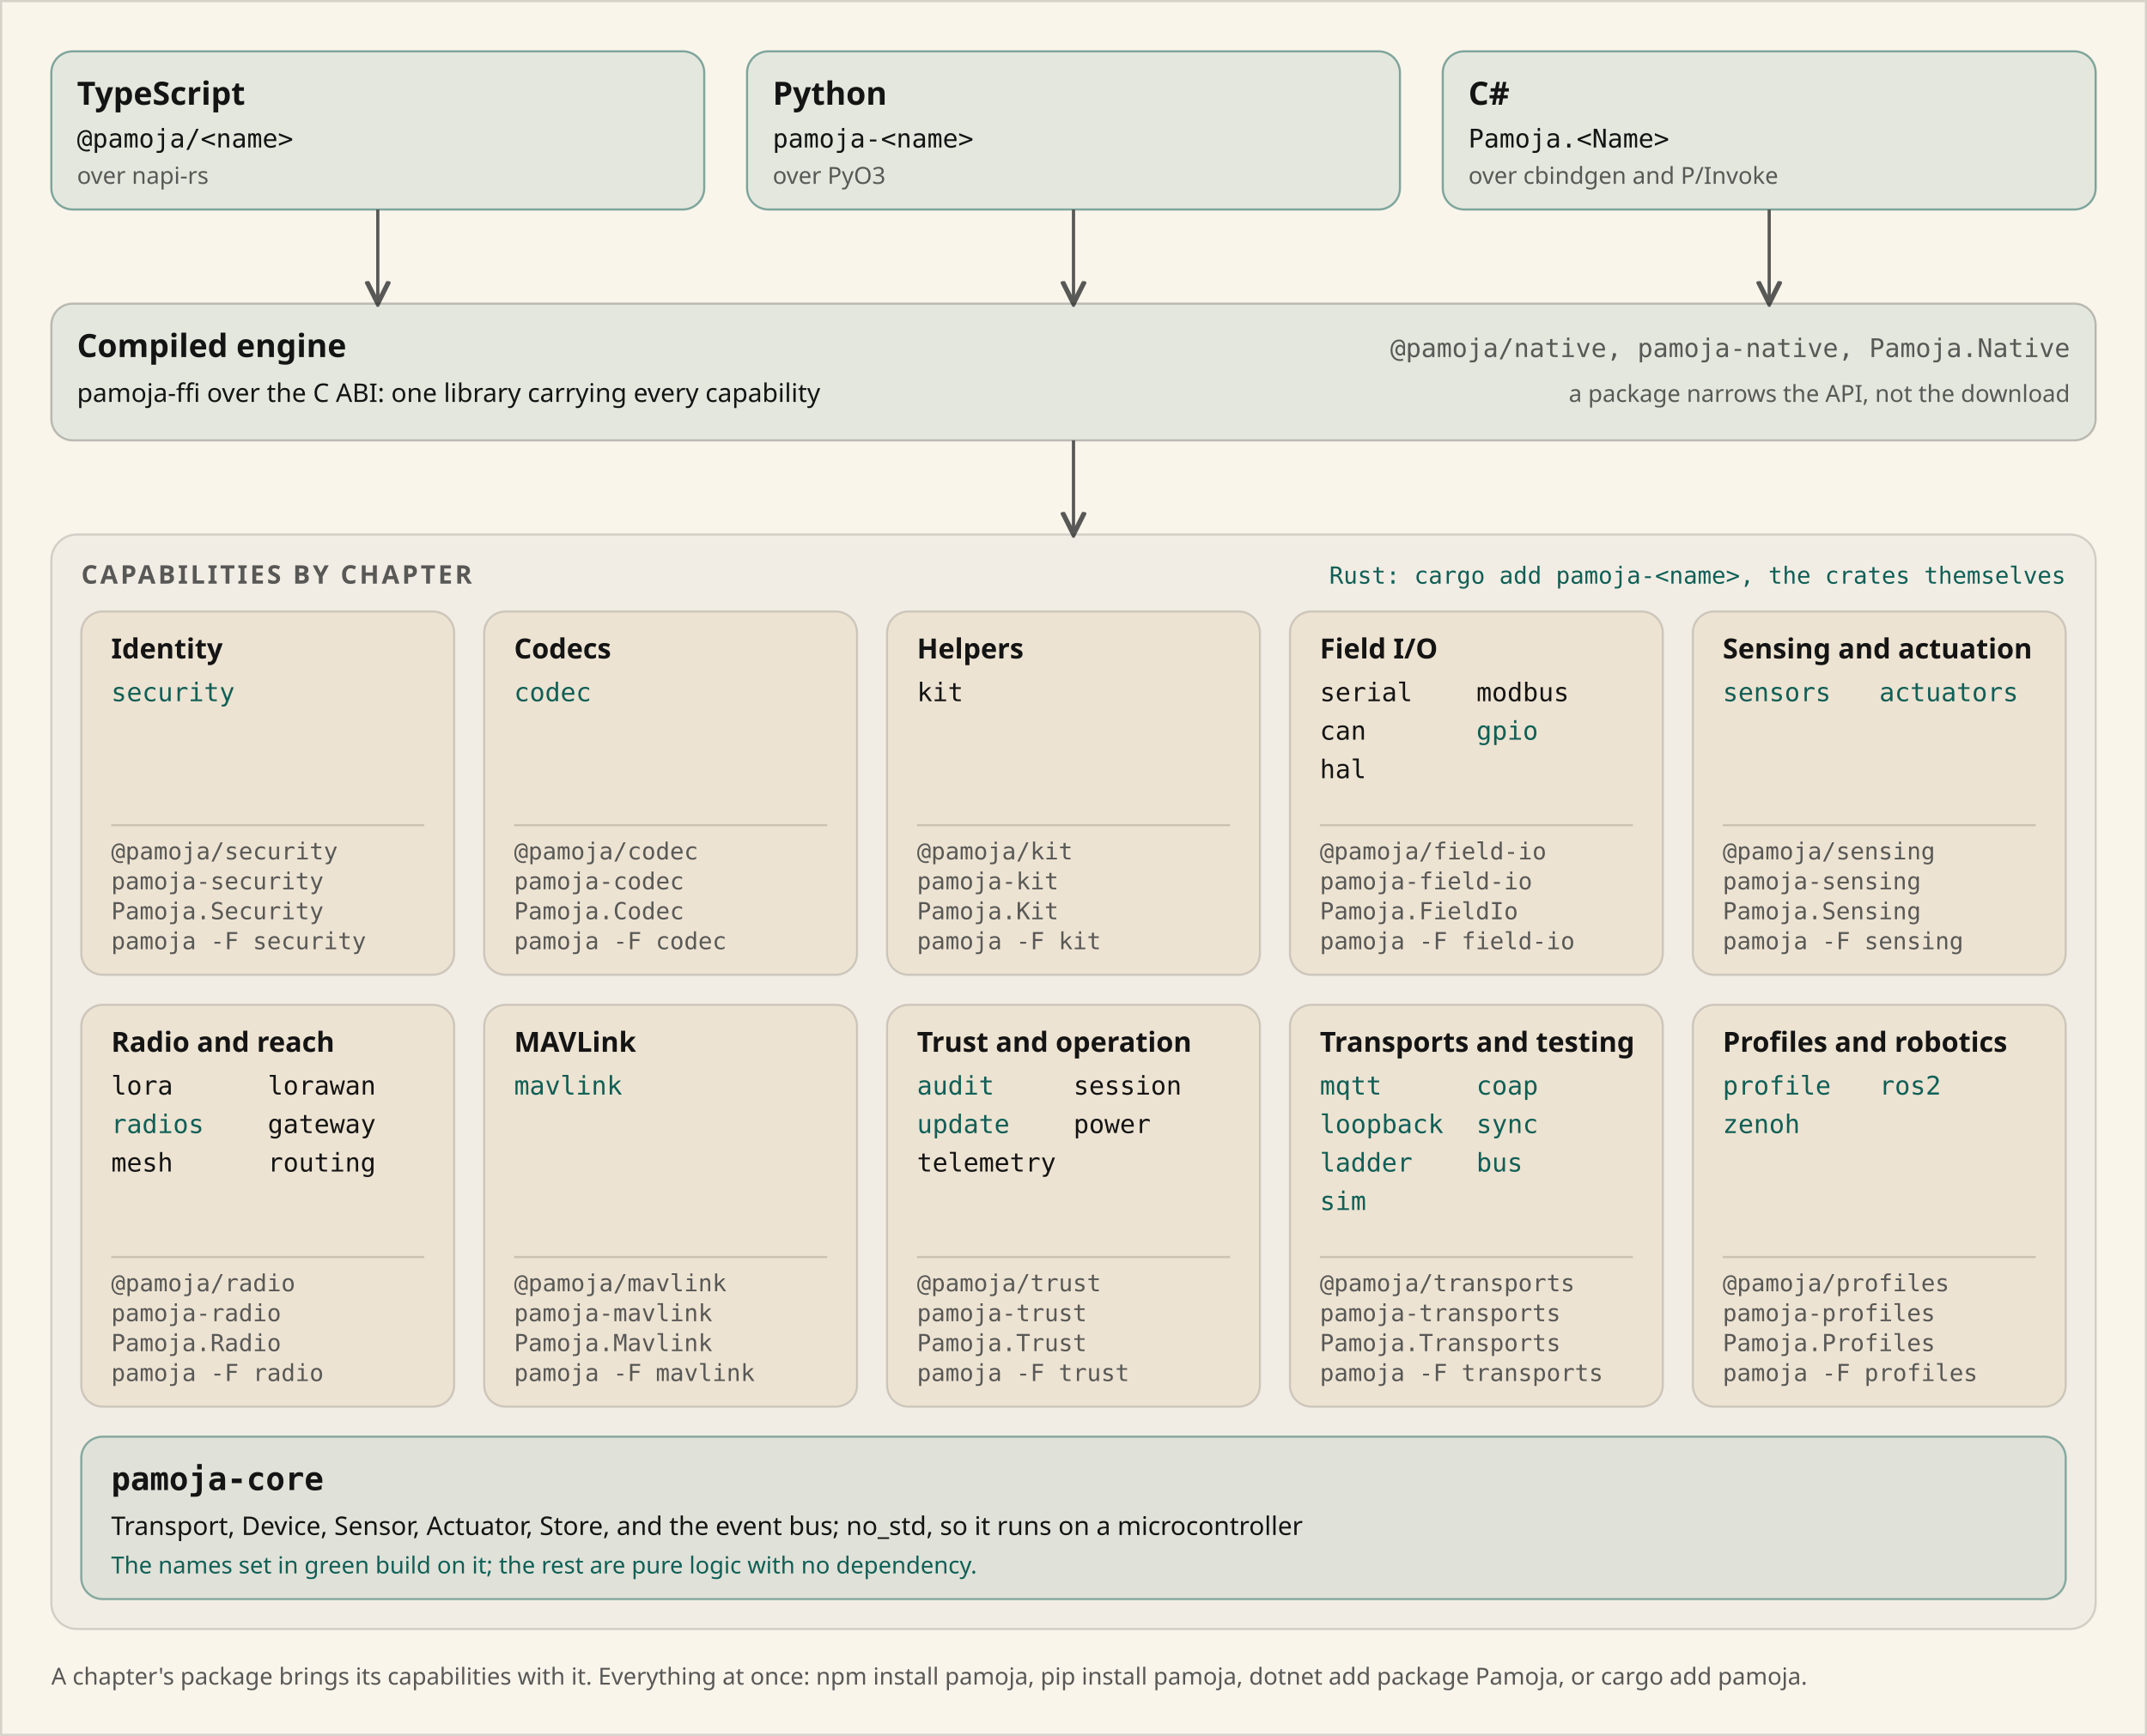
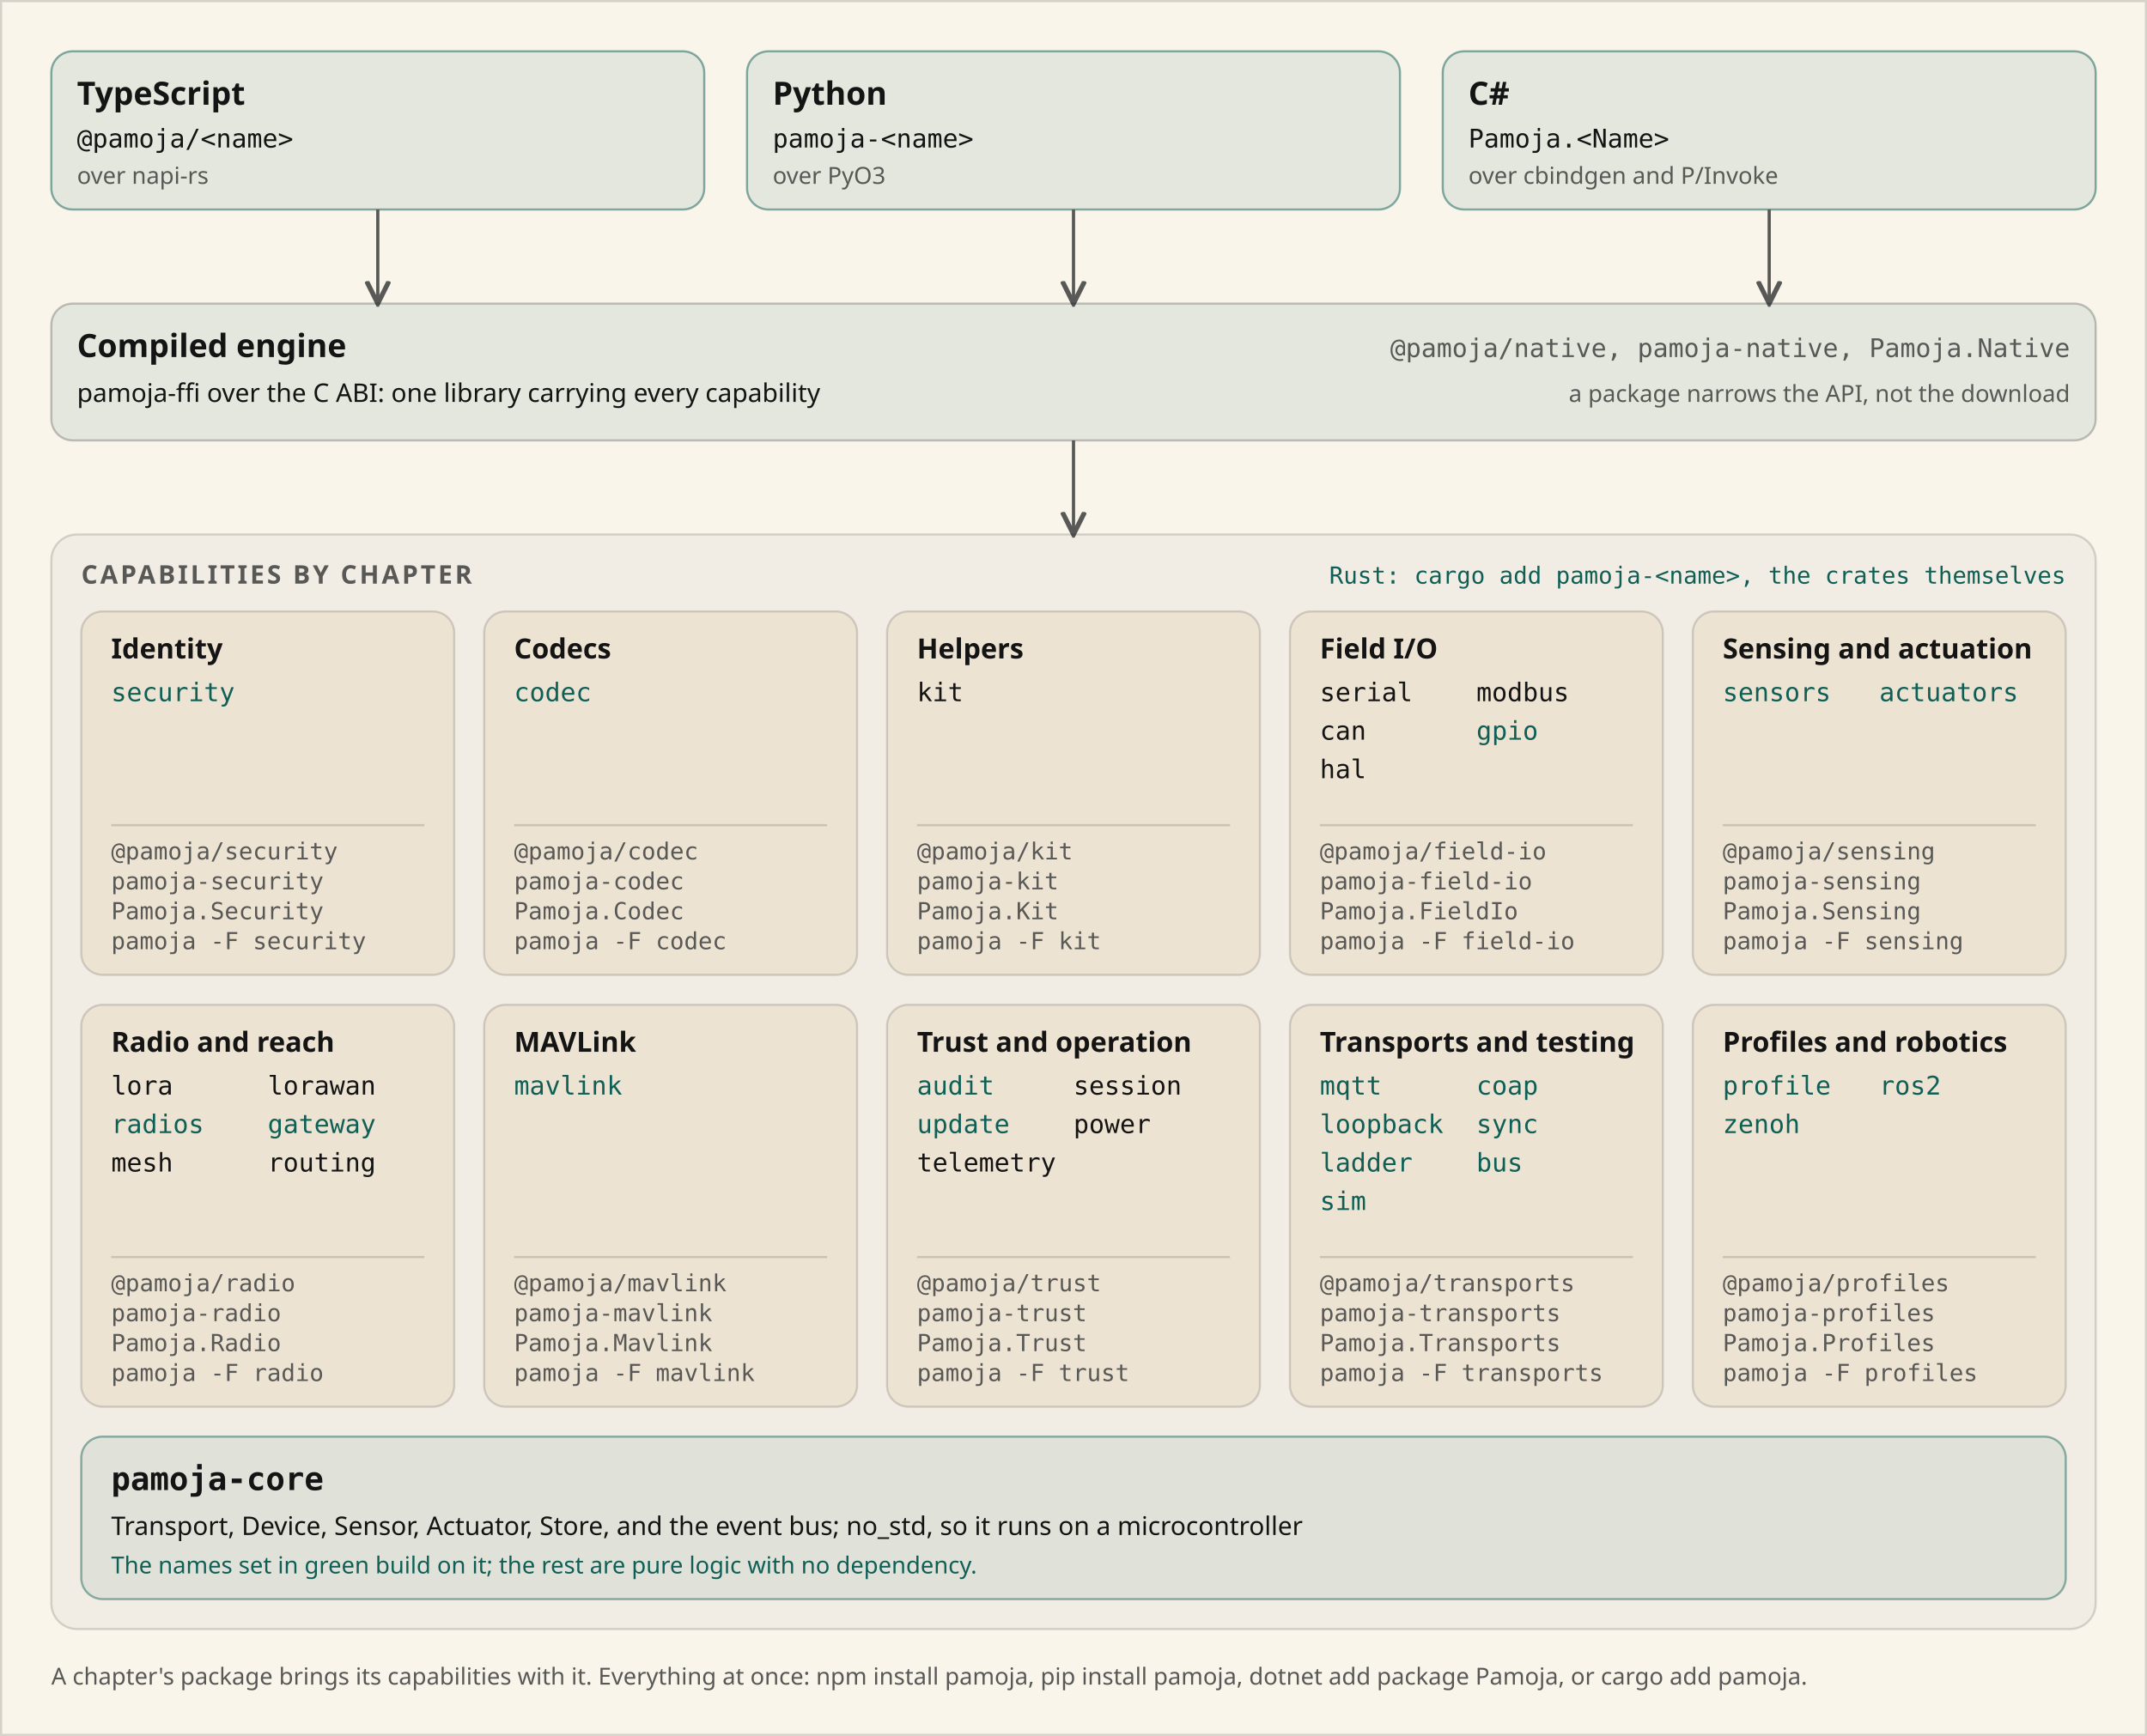
<svg xmlns="http://www.w3.org/2000/svg" width="1004" height="812" viewBox="0 0 1004 812" role="img" aria-labelledby="title">
  <defs>
    <marker id="head" viewBox="0 0 8 8" refX="7" refY="4" markerWidth="8" markerHeight="8" orient="auto">
      <path d="M0,0.5 L7,4 L0,7.5" fill="none" stroke="#585856" stroke-width="1.5" />
    </marker>
  </defs>
  <rect width="1004" height="812" fill="#faf5eb" />
  <rect x="0.5" y="0.5" width="1003" height="811" fill="none" stroke="rgba(20, 20, 20, 0.16)" stroke-width="1" />
  <rect x="24" y="24" width="305.333" height="74" rx="10" fill="rgba(15, 95, 86, 0.09)" stroke="rgba(15, 95, 86, 0.5)" />
  <text x="36" y="49" font-family="Archivo, 'Segoe UI', system-ui, -apple-system, sans-serif" font-size="15" font-weight="600" fill="#141414">TypeScript</text>
  <text x="36" y="69" font-family="'JetBrains Mono', Consolas, Menlo, monospace" font-size="12" font-weight="400" fill="#141414">@pamoja/&lt;name&gt;</text>
  <text x="36" y="86" font-family="Archivo, 'Segoe UI', system-ui, -apple-system, sans-serif" font-size="11" font-weight="400" fill="#585856">over napi-rs</text>
  <line x1="176.667" y1="98" x2="176.667" y2="142" stroke="#585856" stroke-width="1.5" marker-end="url(#head)" />
  <rect x="349.333" y="24" width="305.333" height="74" rx="10" fill="rgba(15, 95, 86, 0.09)" stroke="rgba(15, 95, 86, 0.5)" />
  <text x="361.333" y="49" font-family="Archivo, 'Segoe UI', system-ui, -apple-system, sans-serif" font-size="15" font-weight="600" fill="#141414">Python</text>
  <text x="361.333" y="69" font-family="'JetBrains Mono', Consolas, Menlo, monospace" font-size="12" font-weight="400" fill="#141414">pamoja-&lt;name&gt;</text>
  <text x="361.333" y="86" font-family="Archivo, 'Segoe UI', system-ui, -apple-system, sans-serif" font-size="11" font-weight="400" fill="#585856">over PyO3</text>
  <line x1="502" y1="98" x2="502" y2="142" stroke="#585856" stroke-width="1.5" marker-end="url(#head)" />
  <rect x="674.667" y="24" width="305.333" height="74" rx="10" fill="rgba(15, 95, 86, 0.09)" stroke="rgba(15, 95, 86, 0.5)" />
  <text x="686.667" y="49" font-family="Archivo, 'Segoe UI', system-ui, -apple-system, sans-serif" font-size="15" font-weight="600" fill="#141414">C#</text>
  <text x="686.667" y="69" font-family="'JetBrains Mono', Consolas, Menlo, monospace" font-size="12" font-weight="400" fill="#141414">Pamoja.&lt;Name&gt;</text>
  <text x="686.667" y="86" font-family="Archivo, 'Segoe UI', system-ui, -apple-system, sans-serif" font-size="11" font-weight="400" fill="#585856">over cbindgen and P/Invoke</text>
  <line x1="827.333" y1="98" x2="827.333" y2="142" stroke="#585856" stroke-width="1.5" marker-end="url(#head)" />
  <rect x="24" y="142" width="956" height="64" rx="10" fill="rgba(15, 95, 86, 0.09)" stroke="rgba(20, 20, 20, 0.24)" />
  <text x="36" y="167" font-family="Archivo, 'Segoe UI', system-ui, -apple-system, sans-serif" font-size="15" font-weight="600" fill="#141414">Compiled engine</text>
  <text x="36" y="188" font-family="Archivo, 'Segoe UI', system-ui, -apple-system, sans-serif" font-size="12" font-weight="400" fill="#141414">pamoja-ffi over the C ABI: one library carrying every capability</text>
  <text x="968" y="167" font-family="'JetBrains Mono', Consolas, Menlo, monospace" font-size="12" font-weight="400" fill="#585856" text-anchor="end">@pamoja/native, pamoja-native, Pamoja.Native</text>
  <text x="968" y="188" font-family="Archivo, 'Segoe UI', system-ui, -apple-system, sans-serif" font-size="11" font-weight="400" fill="#585856" text-anchor="end">a package narrows the API, not the download</text>
  <line x1="502" y1="206" x2="502" y2="250" stroke="#585856" stroke-width="1.5" marker-end="url(#head)" />
  <rect x="24" y="250" width="956" height="512" rx="12" fill="rgba(20, 20, 20, 0.035)" stroke="rgba(20, 20, 20, 0.16)" />
  <text x="38" y="273" font-family="Archivo, 'Segoe UI', system-ui, -apple-system, sans-serif" font-size="12" font-weight="600" fill="#585856" letter-spacing="1.2">CAPABILITIES BY CHAPTER</text>
  <text x="966" y="273" font-family="'JetBrains Mono', Consolas, Menlo, monospace" font-size="11" font-weight="500" fill="#0f5f56" text-anchor="end">Rust: cargo add pamoja-&lt;name&gt;, the crates themselves</text>
  <rect x="38" y="286" width="174.4" height="170" rx="10" fill="#ede3d2" stroke="rgba(20, 20, 20, 0.16)" />
  <text x="52" y="308" font-family="Archivo, 'Segoe UI', system-ui, -apple-system, sans-serif" font-size="13" font-weight="600" fill="#141414">Identity</text>
  <text x="52" y="328" font-family="'JetBrains Mono', Consolas, Menlo, monospace" font-size="12" font-weight="500" fill="#0f5f56">security</text>
  <line x1="52" y1="386" x2="198.4" y2="386" stroke="rgba(20, 20, 20, 0.16)" />
  <text x="52" y="402" font-family="'JetBrains Mono', Consolas, Menlo, monospace" font-size="11" font-weight="400" fill="#585856">@pamoja/security</text>
  <text x="52" y="416" font-family="'JetBrains Mono', Consolas, Menlo, monospace" font-size="11" font-weight="400" fill="#585856">pamoja-security</text>
  <text x="52" y="430" font-family="'JetBrains Mono', Consolas, Menlo, monospace" font-size="11" font-weight="400" fill="#585856">Pamoja.Security</text>
  <text x="52" y="444" font-family="'JetBrains Mono', Consolas, Menlo, monospace" font-size="11" font-weight="400" fill="#585856">pamoja -F security</text>
  <rect x="226.4" y="286" width="174.4" height="170" rx="10" fill="#ede3d2" stroke="rgba(20, 20, 20, 0.16)" />
  <text x="240.4" y="308" font-family="Archivo, 'Segoe UI', system-ui, -apple-system, sans-serif" font-size="13" font-weight="600" fill="#141414">Codecs</text>
  <text x="240.4" y="328" font-family="'JetBrains Mono', Consolas, Menlo, monospace" font-size="12" font-weight="500" fill="#0f5f56">codec</text>
  <line x1="240.4" y1="386" x2="386.8" y2="386" stroke="rgba(20, 20, 20, 0.16)" />
  <text x="240.4" y="402" font-family="'JetBrains Mono', Consolas, Menlo, monospace" font-size="11" font-weight="400" fill="#585856">@pamoja/codec</text>
  <text x="240.4" y="416" font-family="'JetBrains Mono', Consolas, Menlo, monospace" font-size="11" font-weight="400" fill="#585856">pamoja-codec</text>
  <text x="240.4" y="430" font-family="'JetBrains Mono', Consolas, Menlo, monospace" font-size="11" font-weight="400" fill="#585856">Pamoja.Codec</text>
  <text x="240.4" y="444" font-family="'JetBrains Mono', Consolas, Menlo, monospace" font-size="11" font-weight="400" fill="#585856">pamoja -F codec</text>
  <rect x="414.8" y="286" width="174.4" height="170" rx="10" fill="#ede3d2" stroke="rgba(20, 20, 20, 0.16)" />
  <text x="428.8" y="308" font-family="Archivo, 'Segoe UI', system-ui, -apple-system, sans-serif" font-size="13" font-weight="600" fill="#141414">Helpers</text>
  <text x="428.8" y="328" font-family="'JetBrains Mono', Consolas, Menlo, monospace" font-size="12" font-weight="500" fill="#141414">kit</text>
  <line x1="428.8" y1="386" x2="575.2" y2="386" stroke="rgba(20, 20, 20, 0.16)" />
  <text x="428.8" y="402" font-family="'JetBrains Mono', Consolas, Menlo, monospace" font-size="11" font-weight="400" fill="#585856">@pamoja/kit</text>
  <text x="428.8" y="416" font-family="'JetBrains Mono', Consolas, Menlo, monospace" font-size="11" font-weight="400" fill="#585856">pamoja-kit</text>
  <text x="428.8" y="430" font-family="'JetBrains Mono', Consolas, Menlo, monospace" font-size="11" font-weight="400" fill="#585856">Pamoja.Kit</text>
  <text x="428.8" y="444" font-family="'JetBrains Mono', Consolas, Menlo, monospace" font-size="11" font-weight="400" fill="#585856">pamoja -F kit</text>
  <rect x="603.2" y="286" width="174.4" height="170" rx="10" fill="#ede3d2" stroke="rgba(20, 20, 20, 0.16)" />
  <text x="617.2" y="308" font-family="Archivo, 'Segoe UI', system-ui, -apple-system, sans-serif" font-size="13" font-weight="600" fill="#141414">Field I/O</text>
  <text x="617.2" y="328" font-family="'JetBrains Mono', Consolas, Menlo, monospace" font-size="12" font-weight="500" fill="#141414">serial</text>
  <text x="690.4" y="328" font-family="'JetBrains Mono', Consolas, Menlo, monospace" font-size="12" font-weight="500" fill="#141414">modbus</text>
  <text x="617.2" y="346" font-family="'JetBrains Mono', Consolas, Menlo, monospace" font-size="12" font-weight="500" fill="#141414">can</text>
  <text x="690.4" y="346" font-family="'JetBrains Mono', Consolas, Menlo, monospace" font-size="12" font-weight="500" fill="#0f5f56">gpio</text>
  <text x="617.2" y="364" font-family="'JetBrains Mono', Consolas, Menlo, monospace" font-size="12" font-weight="500" fill="#141414">hal</text>
  <line x1="617.2" y1="386" x2="763.6" y2="386" stroke="rgba(20, 20, 20, 0.16)" />
  <text x="617.2" y="402" font-family="'JetBrains Mono', Consolas, Menlo, monospace" font-size="11" font-weight="400" fill="#585856">@pamoja/field-io</text>
  <text x="617.2" y="416" font-family="'JetBrains Mono', Consolas, Menlo, monospace" font-size="11" font-weight="400" fill="#585856">pamoja-field-io</text>
  <text x="617.2" y="430" font-family="'JetBrains Mono', Consolas, Menlo, monospace" font-size="11" font-weight="400" fill="#585856">Pamoja.FieldIo</text>
  <text x="617.2" y="444" font-family="'JetBrains Mono', Consolas, Menlo, monospace" font-size="11" font-weight="400" fill="#585856">pamoja -F field-io</text>
  <rect x="791.6" y="286" width="174.4" height="170" rx="10" fill="#ede3d2" stroke="rgba(20, 20, 20, 0.16)" />
  <text x="805.6" y="308" font-family="Archivo, 'Segoe UI', system-ui, -apple-system, sans-serif" font-size="13" font-weight="600" fill="#141414">Sensing and actuation</text>
  <text x="805.6" y="328" font-family="'JetBrains Mono', Consolas, Menlo, monospace" font-size="12" font-weight="500" fill="#0f5f56">sensors</text>
  <text x="878.8" y="328" font-family="'JetBrains Mono', Consolas, Menlo, monospace" font-size="12" font-weight="500" fill="#0f5f56">actuators</text>
  <line x1="805.6" y1="386" x2="952" y2="386" stroke="rgba(20, 20, 20, 0.16)" />
  <text x="805.6" y="402" font-family="'JetBrains Mono', Consolas, Menlo, monospace" font-size="11" font-weight="400" fill="#585856">@pamoja/sensing</text>
  <text x="805.6" y="416" font-family="'JetBrains Mono', Consolas, Menlo, monospace" font-size="11" font-weight="400" fill="#585856">pamoja-sensing</text>
  <text x="805.6" y="430" font-family="'JetBrains Mono', Consolas, Menlo, monospace" font-size="11" font-weight="400" fill="#585856">Pamoja.Sensing</text>
  <text x="805.6" y="444" font-family="'JetBrains Mono', Consolas, Menlo, monospace" font-size="11" font-weight="400" fill="#585856">pamoja -F sensing</text>
  <rect x="38" y="470" width="174.4" height="188" rx="10" fill="#ede3d2" stroke="rgba(20, 20, 20, 0.16)" />
  <text x="52" y="492" font-family="Archivo, 'Segoe UI', system-ui, -apple-system, sans-serif" font-size="13" font-weight="600" fill="#141414">Radio and reach</text>
  <text x="52" y="512" font-family="'JetBrains Mono', Consolas, Menlo, monospace" font-size="12" font-weight="500" fill="#141414">lora</text>
  <text x="125.2" y="512" font-family="'JetBrains Mono', Consolas, Menlo, monospace" font-size="12" font-weight="500" fill="#141414">lorawan</text>
  <text x="52" y="530" font-family="'JetBrains Mono', Consolas, Menlo, monospace" font-size="12" font-weight="500" fill="#0f5f56">radios</text>
-   <text x="125.2" y="530" font-family="'JetBrains Mono', Consolas, Menlo, monospace" font-size="12" font-weight="500" fill="#141414">gateway</text>
+   <text x="125.2" y="530" font-family="'JetBrains Mono', Consolas, Menlo, monospace" font-size="12" font-weight="500" fill="#0f5f56">gateway</text>
  <text x="52" y="548" font-family="'JetBrains Mono', Consolas, Menlo, monospace" font-size="12" font-weight="500" fill="#141414">mesh</text>
  <text x="125.2" y="548" font-family="'JetBrains Mono', Consolas, Menlo, monospace" font-size="12" font-weight="500" fill="#141414">routing</text>
  <line x1="52" y1="588" x2="198.4" y2="588" stroke="rgba(20, 20, 20, 0.16)" />
  <text x="52" y="604" font-family="'JetBrains Mono', Consolas, Menlo, monospace" font-size="11" font-weight="400" fill="#585856">@pamoja/radio</text>
  <text x="52" y="618" font-family="'JetBrains Mono', Consolas, Menlo, monospace" font-size="11" font-weight="400" fill="#585856">pamoja-radio</text>
  <text x="52" y="632" font-family="'JetBrains Mono', Consolas, Menlo, monospace" font-size="11" font-weight="400" fill="#585856">Pamoja.Radio</text>
  <text x="52" y="646" font-family="'JetBrains Mono', Consolas, Menlo, monospace" font-size="11" font-weight="400" fill="#585856">pamoja -F radio</text>
  <rect x="226.4" y="470" width="174.4" height="188" rx="10" fill="#ede3d2" stroke="rgba(20, 20, 20, 0.16)" />
  <text x="240.4" y="492" font-family="Archivo, 'Segoe UI', system-ui, -apple-system, sans-serif" font-size="13" font-weight="600" fill="#141414">MAVLink</text>
  <text x="240.4" y="512" font-family="'JetBrains Mono', Consolas, Menlo, monospace" font-size="12" font-weight="500" fill="#0f5f56">mavlink</text>
  <line x1="240.4" y1="588" x2="386.8" y2="588" stroke="rgba(20, 20, 20, 0.16)" />
  <text x="240.4" y="604" font-family="'JetBrains Mono', Consolas, Menlo, monospace" font-size="11" font-weight="400" fill="#585856">@pamoja/mavlink</text>
  <text x="240.4" y="618" font-family="'JetBrains Mono', Consolas, Menlo, monospace" font-size="11" font-weight="400" fill="#585856">pamoja-mavlink</text>
  <text x="240.4" y="632" font-family="'JetBrains Mono', Consolas, Menlo, monospace" font-size="11" font-weight="400" fill="#585856">Pamoja.Mavlink</text>
  <text x="240.4" y="646" font-family="'JetBrains Mono', Consolas, Menlo, monospace" font-size="11" font-weight="400" fill="#585856">pamoja -F mavlink</text>
  <rect x="414.8" y="470" width="174.4" height="188" rx="10" fill="#ede3d2" stroke="rgba(20, 20, 20, 0.16)" />
  <text x="428.8" y="492" font-family="Archivo, 'Segoe UI', system-ui, -apple-system, sans-serif" font-size="13" font-weight="600" fill="#141414">Trust and operation</text>
  <text x="428.8" y="512" font-family="'JetBrains Mono', Consolas, Menlo, monospace" font-size="12" font-weight="500" fill="#0f5f56">audit</text>
  <text x="502" y="512" font-family="'JetBrains Mono', Consolas, Menlo, monospace" font-size="12" font-weight="500" fill="#141414">session</text>
  <text x="428.8" y="530" font-family="'JetBrains Mono', Consolas, Menlo, monospace" font-size="12" font-weight="500" fill="#0f5f56">update</text>
  <text x="502" y="530" font-family="'JetBrains Mono', Consolas, Menlo, monospace" font-size="12" font-weight="500" fill="#141414">power</text>
  <text x="428.8" y="548" font-family="'JetBrains Mono', Consolas, Menlo, monospace" font-size="12" font-weight="500" fill="#141414">telemetry</text>
  <line x1="428.8" y1="588" x2="575.2" y2="588" stroke="rgba(20, 20, 20, 0.16)" />
  <text x="428.8" y="604" font-family="'JetBrains Mono', Consolas, Menlo, monospace" font-size="11" font-weight="400" fill="#585856">@pamoja/trust</text>
  <text x="428.8" y="618" font-family="'JetBrains Mono', Consolas, Menlo, monospace" font-size="11" font-weight="400" fill="#585856">pamoja-trust</text>
  <text x="428.8" y="632" font-family="'JetBrains Mono', Consolas, Menlo, monospace" font-size="11" font-weight="400" fill="#585856">Pamoja.Trust</text>
  <text x="428.8" y="646" font-family="'JetBrains Mono', Consolas, Menlo, monospace" font-size="11" font-weight="400" fill="#585856">pamoja -F trust</text>
  <rect x="603.2" y="470" width="174.4" height="188" rx="10" fill="#ede3d2" stroke="rgba(20, 20, 20, 0.16)" />
  <text x="617.2" y="492" font-family="Archivo, 'Segoe UI', system-ui, -apple-system, sans-serif" font-size="13" font-weight="600" fill="#141414">Transports and testing</text>
  <text x="617.2" y="512" font-family="'JetBrains Mono', Consolas, Menlo, monospace" font-size="12" font-weight="500" fill="#0f5f56">mqtt</text>
  <text x="690.4" y="512" font-family="'JetBrains Mono', Consolas, Menlo, monospace" font-size="12" font-weight="500" fill="#0f5f56">coap</text>
  <text x="617.2" y="530" font-family="'JetBrains Mono', Consolas, Menlo, monospace" font-size="12" font-weight="500" fill="#0f5f56">loopback</text>
  <text x="690.4" y="530" font-family="'JetBrains Mono', Consolas, Menlo, monospace" font-size="12" font-weight="500" fill="#0f5f56">sync</text>
  <text x="617.2" y="548" font-family="'JetBrains Mono', Consolas, Menlo, monospace" font-size="12" font-weight="500" fill="#0f5f56">ladder</text>
  <text x="690.4" y="548" font-family="'JetBrains Mono', Consolas, Menlo, monospace" font-size="12" font-weight="500" fill="#0f5f56">bus</text>
  <text x="617.2" y="566" font-family="'JetBrains Mono', Consolas, Menlo, monospace" font-size="12" font-weight="500" fill="#0f5f56">sim</text>
  <line x1="617.2" y1="588" x2="763.6" y2="588" stroke="rgba(20, 20, 20, 0.16)" />
  <text x="617.2" y="604" font-family="'JetBrains Mono', Consolas, Menlo, monospace" font-size="11" font-weight="400" fill="#585856">@pamoja/transports</text>
  <text x="617.2" y="618" font-family="'JetBrains Mono', Consolas, Menlo, monospace" font-size="11" font-weight="400" fill="#585856">pamoja-transports</text>
  <text x="617.2" y="632" font-family="'JetBrains Mono', Consolas, Menlo, monospace" font-size="11" font-weight="400" fill="#585856">Pamoja.Transports</text>
  <text x="617.2" y="646" font-family="'JetBrains Mono', Consolas, Menlo, monospace" font-size="11" font-weight="400" fill="#585856">pamoja -F transports</text>
  <rect x="791.6" y="470" width="174.4" height="188" rx="10" fill="#ede3d2" stroke="rgba(20, 20, 20, 0.16)" />
  <text x="805.6" y="492" font-family="Archivo, 'Segoe UI', system-ui, -apple-system, sans-serif" font-size="13" font-weight="600" fill="#141414">Profiles and robotics</text>
  <text x="805.6" y="512" font-family="'JetBrains Mono', Consolas, Menlo, monospace" font-size="12" font-weight="500" fill="#0f5f56">profile</text>
  <text x="878.8" y="512" font-family="'JetBrains Mono', Consolas, Menlo, monospace" font-size="12" font-weight="500" fill="#0f5f56">ros2</text>
  <text x="805.6" y="530" font-family="'JetBrains Mono', Consolas, Menlo, monospace" font-size="12" font-weight="500" fill="#0f5f56">zenoh</text>
  <line x1="805.6" y1="588" x2="952" y2="588" stroke="rgba(20, 20, 20, 0.16)" />
  <text x="805.6" y="604" font-family="'JetBrains Mono', Consolas, Menlo, monospace" font-size="11" font-weight="400" fill="#585856">@pamoja/profiles</text>
  <text x="805.6" y="618" font-family="'JetBrains Mono', Consolas, Menlo, monospace" font-size="11" font-weight="400" fill="#585856">pamoja-profiles</text>
  <text x="805.6" y="632" font-family="'JetBrains Mono', Consolas, Menlo, monospace" font-size="11" font-weight="400" fill="#585856">Pamoja.Profiles</text>
  <text x="805.6" y="646" font-family="'JetBrains Mono', Consolas, Menlo, monospace" font-size="11" font-weight="400" fill="#585856">pamoja -F profiles</text>
  <rect x="38" y="672" width="928" height="76" rx="10" fill="rgba(15, 95, 86, 0.08)" stroke="rgba(15, 95, 86, 0.45)" />
  <text x="52" y="697" font-family="'JetBrains Mono', Consolas, Menlo, monospace" font-size="15" font-weight="600" fill="#141414">pamoja-core</text>
  <text x="52" y="718" font-family="Archivo, 'Segoe UI', system-ui, -apple-system, sans-serif" font-size="12" font-weight="400" fill="#141414">Transport, Device, Sensor, Actuator, Store, and the event bus; no_std, so it runs on a microcontroller</text>
  <text x="52" y="736" font-family="Archivo, 'Segoe UI', system-ui, -apple-system, sans-serif" font-size="11" font-weight="400" fill="#0f5f56">The names set in green build on it; the rest are pure logic with no dependency.</text>
  <text x="24" y="788" font-family="Archivo, 'Segoe UI', system-ui, -apple-system, sans-serif" font-size="11" font-weight="400" fill="#585856">A chapter's package brings its capabilities with it. Everything at once: npm install pamoja, pip install pamoja, dotnet add package Pamoja, or cargo add pamoja.</text>
</svg>
